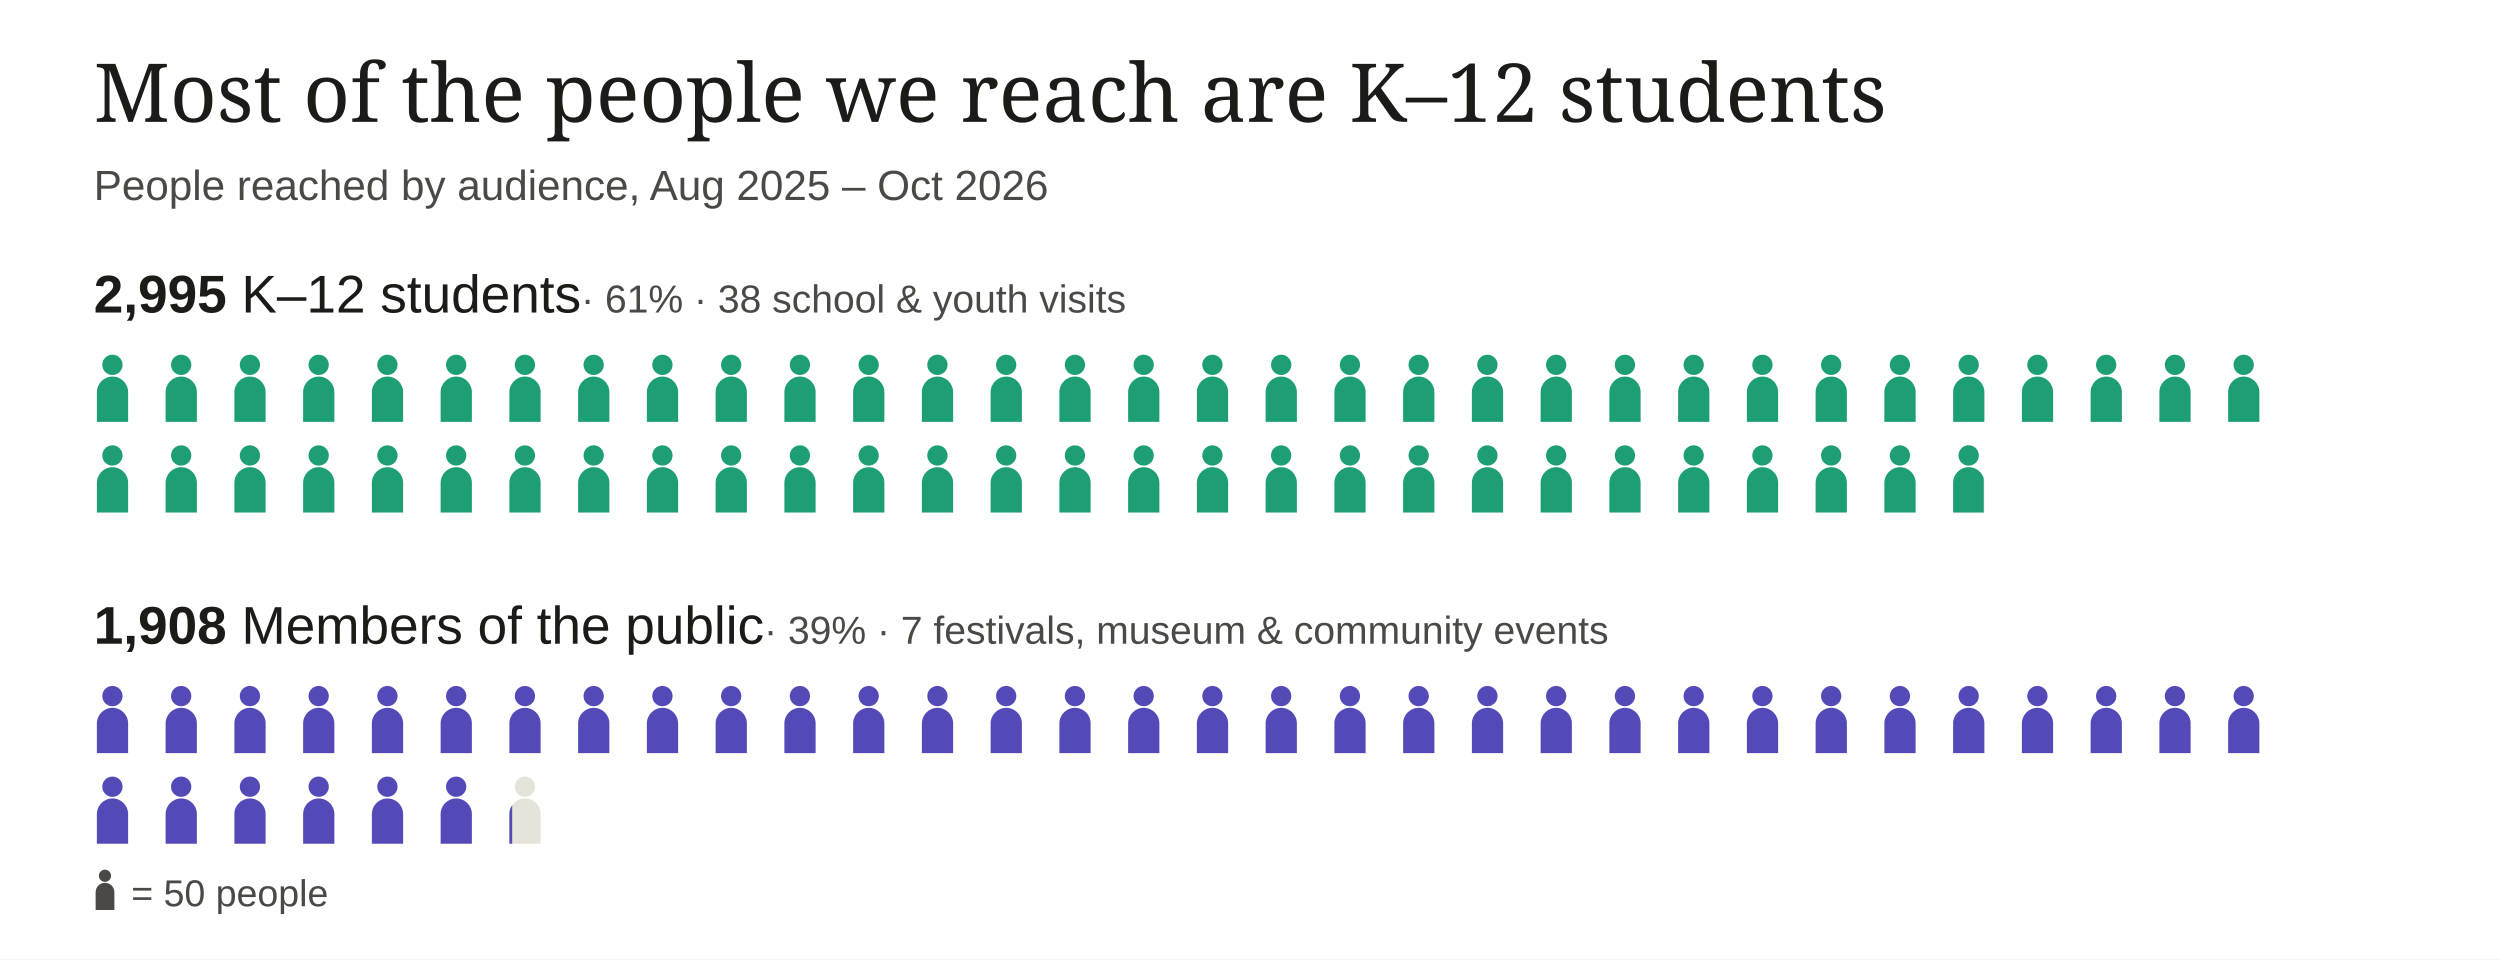
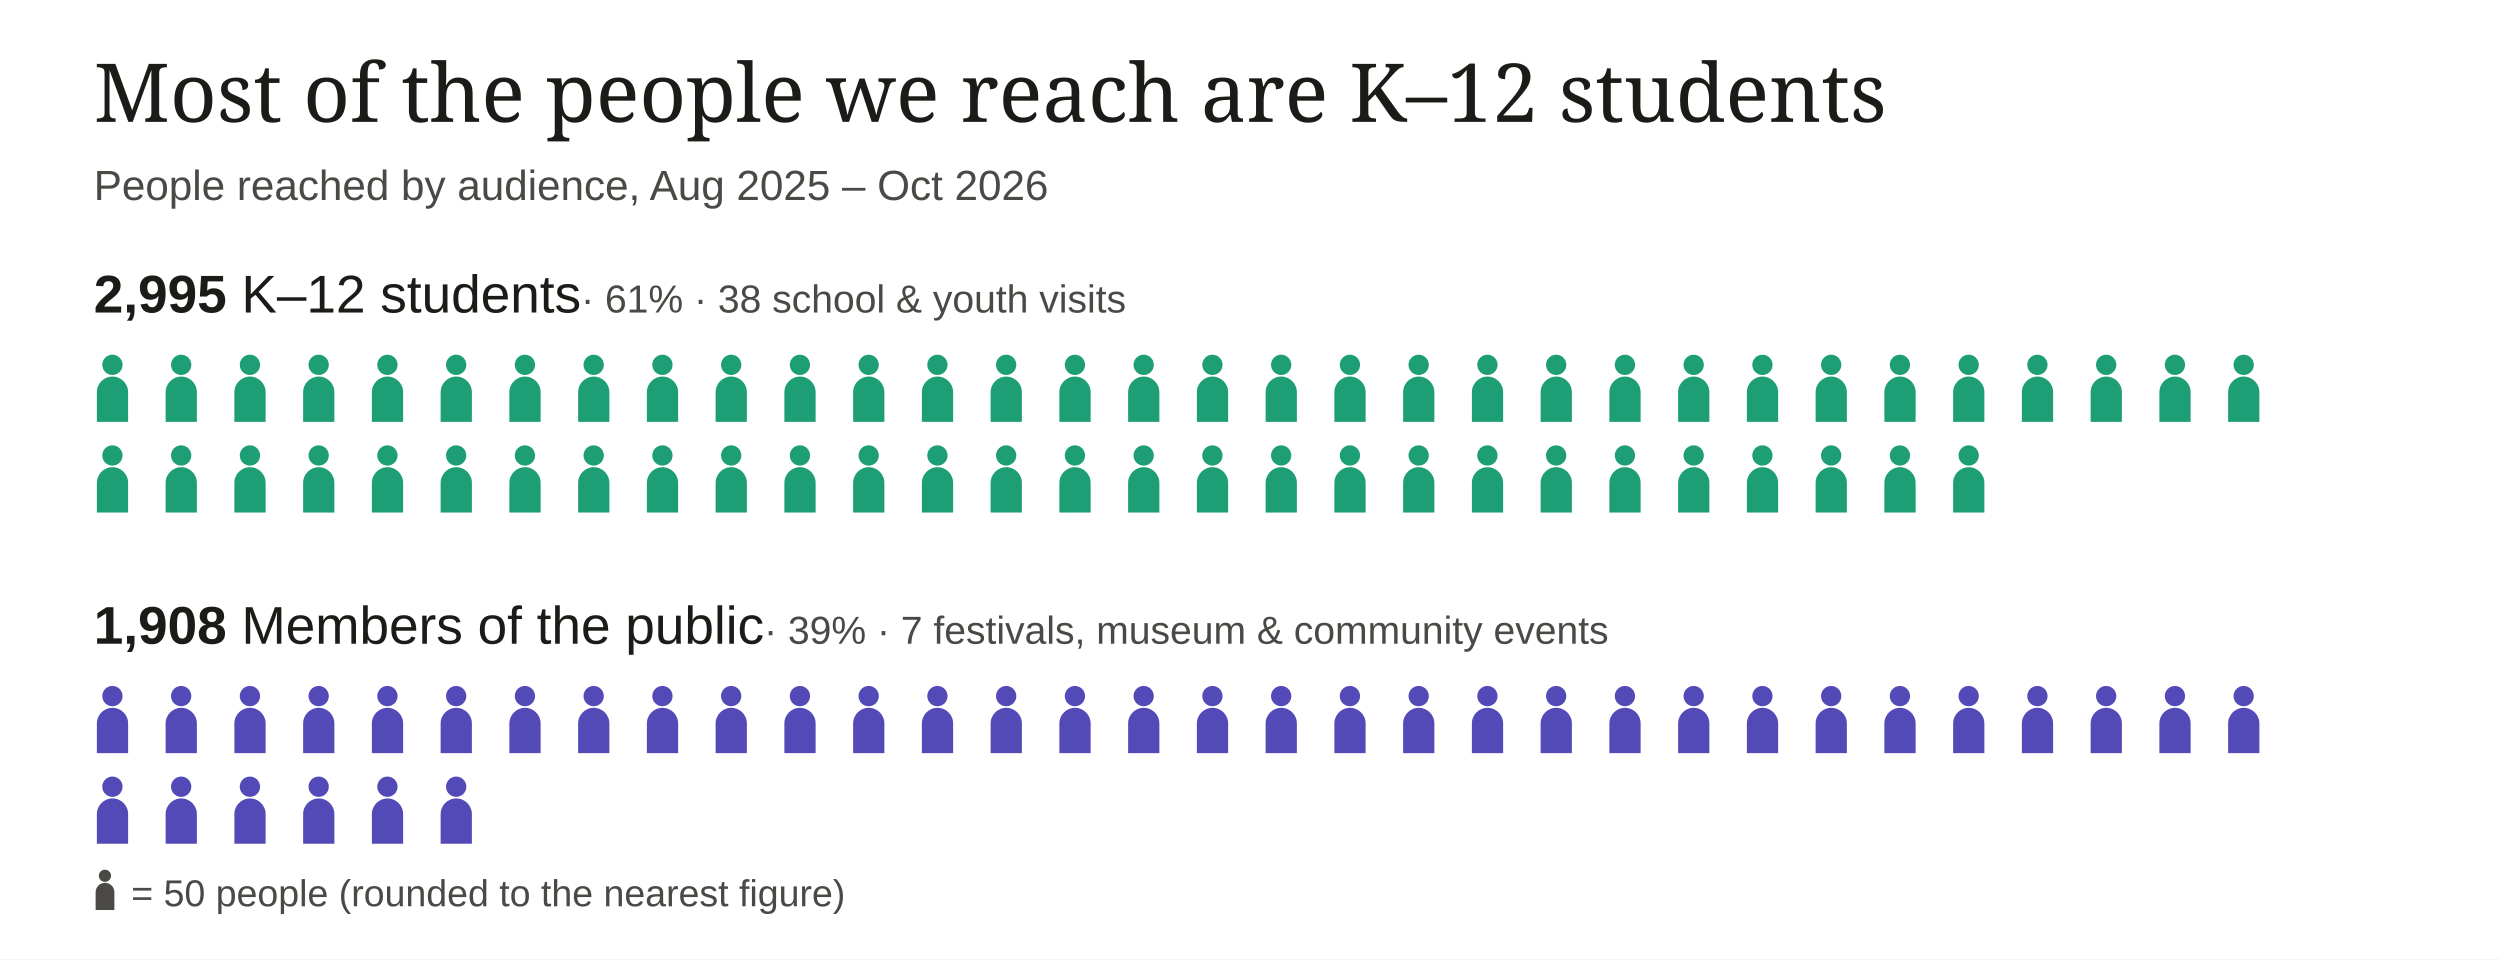
<svg xmlns="http://www.w3.org/2000/svg" viewBox="0 0 1600 614" width="1600" height="614" role="img" aria-label="Who we reach, as people" font-family="'Outfit','Helvetica Neue',Arial,sans-serif">
  <rect width="1600" height="614" fill="#FFFFFF" />
-   <defs>
-     <clipPath id="cp0">
-       <rect x="1248" y="284" width="21.6" height="46" />
-     </clipPath>
-     <clipPath id="cp1">
-       <rect x="324" y="496" width="3.8" height="46" />
-     </clipPath>
-   </defs>
+   <defs />
  <text x="60" y="78" font-family="'DM Serif Display',Georgia,serif" font-size="52" fill="#1C1B18">Most of the people we reach are K–12 students</text>
  <text x="60" y="128" font-size="27" fill="#4A4945" font-weight="300">People reached by audience, Aug 2025 – Oct 2026</text>
  <text x="60" y="200" font-size="34" fill="#1C1B18">
    <tspan font-weight="600">2,995</tspan> K–12 students<tspan font-size="25" fill="#4A4945" font-weight="300">  ·  61% · 38 school &amp; youth visits</tspan>
  </text>
  <path d="M12 1a6.5 6.5 0 1 1-0.1 0zM2 44V25a10 10 0 0 1 20 0v19z" transform="translate(60,226)" fill="#1D9E75" />
  <path d="M12 1a6.5 6.5 0 1 1-0.1 0zM2 44V25a10 10 0 0 1 20 0v19z" transform="translate(104,226)" fill="#1D9E75" />
  <path d="M12 1a6.5 6.5 0 1 1-0.1 0zM2 44V25a10 10 0 0 1 20 0v19z" transform="translate(148,226)" fill="#1D9E75" />
  <path d="M12 1a6.5 6.5 0 1 1-0.1 0zM2 44V25a10 10 0 0 1 20 0v19z" transform="translate(192,226)" fill="#1D9E75" />
  <path d="M12 1a6.5 6.5 0 1 1-0.1 0zM2 44V25a10 10 0 0 1 20 0v19z" transform="translate(236,226)" fill="#1D9E75" />
  <path d="M12 1a6.5 6.5 0 1 1-0.1 0zM2 44V25a10 10 0 0 1 20 0v19z" transform="translate(280,226)" fill="#1D9E75" />
  <path d="M12 1a6.5 6.5 0 1 1-0.1 0zM2 44V25a10 10 0 0 1 20 0v19z" transform="translate(324,226)" fill="#1D9E75" />
  <path d="M12 1a6.5 6.5 0 1 1-0.1 0zM2 44V25a10 10 0 0 1 20 0v19z" transform="translate(368,226)" fill="#1D9E75" />
  <path d="M12 1a6.5 6.5 0 1 1-0.1 0zM2 44V25a10 10 0 0 1 20 0v19z" transform="translate(412,226)" fill="#1D9E75" />
  <path d="M12 1a6.5 6.5 0 1 1-0.1 0zM2 44V25a10 10 0 0 1 20 0v19z" transform="translate(456,226)" fill="#1D9E75" />
  <path d="M12 1a6.5 6.5 0 1 1-0.1 0zM2 44V25a10 10 0 0 1 20 0v19z" transform="translate(500,226)" fill="#1D9E75" />
  <path d="M12 1a6.5 6.5 0 1 1-0.1 0zM2 44V25a10 10 0 0 1 20 0v19z" transform="translate(544,226)" fill="#1D9E75" />
  <path d="M12 1a6.5 6.5 0 1 1-0.1 0zM2 44V25a10 10 0 0 1 20 0v19z" transform="translate(588,226)" fill="#1D9E75" />
  <path d="M12 1a6.5 6.5 0 1 1-0.1 0zM2 44V25a10 10 0 0 1 20 0v19z" transform="translate(632,226)" fill="#1D9E75" />
  <path d="M12 1a6.5 6.5 0 1 1-0.1 0zM2 44V25a10 10 0 0 1 20 0v19z" transform="translate(676,226)" fill="#1D9E75" />
  <path d="M12 1a6.5 6.5 0 1 1-0.1 0zM2 44V25a10 10 0 0 1 20 0v19z" transform="translate(720,226)" fill="#1D9E75" />
  <path d="M12 1a6.5 6.5 0 1 1-0.1 0zM2 44V25a10 10 0 0 1 20 0v19z" transform="translate(764,226)" fill="#1D9E75" />
  <path d="M12 1a6.5 6.5 0 1 1-0.1 0zM2 44V25a10 10 0 0 1 20 0v19z" transform="translate(808,226)" fill="#1D9E75" />
  <path d="M12 1a6.5 6.5 0 1 1-0.1 0zM2 44V25a10 10 0 0 1 20 0v19z" transform="translate(852,226)" fill="#1D9E75" />
  <path d="M12 1a6.5 6.5 0 1 1-0.1 0zM2 44V25a10 10 0 0 1 20 0v19z" transform="translate(896,226)" fill="#1D9E75" />
  <path d="M12 1a6.5 6.5 0 1 1-0.1 0zM2 44V25a10 10 0 0 1 20 0v19z" transform="translate(940,226)" fill="#1D9E75" />
  <path d="M12 1a6.5 6.5 0 1 1-0.1 0zM2 44V25a10 10 0 0 1 20 0v19z" transform="translate(984,226)" fill="#1D9E75" />
  <path d="M12 1a6.5 6.5 0 1 1-0.1 0zM2 44V25a10 10 0 0 1 20 0v19z" transform="translate(1028,226)" fill="#1D9E75" />
  <path d="M12 1a6.5 6.5 0 1 1-0.1 0zM2 44V25a10 10 0 0 1 20 0v19z" transform="translate(1072,226)" fill="#1D9E75" />
  <path d="M12 1a6.5 6.5 0 1 1-0.1 0zM2 44V25a10 10 0 0 1 20 0v19z" transform="translate(1116,226)" fill="#1D9E75" />
  <path d="M12 1a6.5 6.5 0 1 1-0.1 0zM2 44V25a10 10 0 0 1 20 0v19z" transform="translate(1160,226)" fill="#1D9E75" />
  <path d="M12 1a6.5 6.5 0 1 1-0.1 0zM2 44V25a10 10 0 0 1 20 0v19z" transform="translate(1204,226)" fill="#1D9E75" />
  <path d="M12 1a6.5 6.5 0 1 1-0.1 0zM2 44V25a10 10 0 0 1 20 0v19z" transform="translate(1248,226)" fill="#1D9E75" />
  <path d="M12 1a6.5 6.5 0 1 1-0.1 0zM2 44V25a10 10 0 0 1 20 0v19z" transform="translate(1292,226)" fill="#1D9E75" />
  <path d="M12 1a6.5 6.5 0 1 1-0.1 0zM2 44V25a10 10 0 0 1 20 0v19z" transform="translate(1336,226)" fill="#1D9E75" />
  <path d="M12 1a6.5 6.5 0 1 1-0.1 0zM2 44V25a10 10 0 0 1 20 0v19z" transform="translate(1380,226)" fill="#1D9E75" />
  <path d="M12 1a6.5 6.5 0 1 1-0.1 0zM2 44V25a10 10 0 0 1 20 0v19z" transform="translate(1424,226)" fill="#1D9E75" />
  <path d="M12 1a6.5 6.5 0 1 1-0.1 0zM2 44V25a10 10 0 0 1 20 0v19z" transform="translate(60,284)" fill="#1D9E75" />
  <path d="M12 1a6.5 6.5 0 1 1-0.1 0zM2 44V25a10 10 0 0 1 20 0v19z" transform="translate(104,284)" fill="#1D9E75" />
  <path d="M12 1a6.5 6.5 0 1 1-0.1 0zM2 44V25a10 10 0 0 1 20 0v19z" transform="translate(148,284)" fill="#1D9E75" />
  <path d="M12 1a6.5 6.5 0 1 1-0.1 0zM2 44V25a10 10 0 0 1 20 0v19z" transform="translate(192,284)" fill="#1D9E75" />
  <path d="M12 1a6.5 6.5 0 1 1-0.1 0zM2 44V25a10 10 0 0 1 20 0v19z" transform="translate(236,284)" fill="#1D9E75" />
  <path d="M12 1a6.5 6.5 0 1 1-0.1 0zM2 44V25a10 10 0 0 1 20 0v19z" transform="translate(280,284)" fill="#1D9E75" />
  <path d="M12 1a6.5 6.5 0 1 1-0.1 0zM2 44V25a10 10 0 0 1 20 0v19z" transform="translate(324,284)" fill="#1D9E75" />
  <path d="M12 1a6.5 6.5 0 1 1-0.1 0zM2 44V25a10 10 0 0 1 20 0v19z" transform="translate(368,284)" fill="#1D9E75" />
  <path d="M12 1a6.5 6.5 0 1 1-0.1 0zM2 44V25a10 10 0 0 1 20 0v19z" transform="translate(412,284)" fill="#1D9E75" />
  <path d="M12 1a6.5 6.5 0 1 1-0.1 0zM2 44V25a10 10 0 0 1 20 0v19z" transform="translate(456,284)" fill="#1D9E75" />
  <path d="M12 1a6.5 6.5 0 1 1-0.1 0zM2 44V25a10 10 0 0 1 20 0v19z" transform="translate(500,284)" fill="#1D9E75" />
  <path d="M12 1a6.5 6.5 0 1 1-0.1 0zM2 44V25a10 10 0 0 1 20 0v19z" transform="translate(544,284)" fill="#1D9E75" />
  <path d="M12 1a6.5 6.5 0 1 1-0.1 0zM2 44V25a10 10 0 0 1 20 0v19z" transform="translate(588,284)" fill="#1D9E75" />
  <path d="M12 1a6.5 6.5 0 1 1-0.1 0zM2 44V25a10 10 0 0 1 20 0v19z" transform="translate(632,284)" fill="#1D9E75" />
  <path d="M12 1a6.5 6.5 0 1 1-0.1 0zM2 44V25a10 10 0 0 1 20 0v19z" transform="translate(676,284)" fill="#1D9E75" />
  <path d="M12 1a6.5 6.5 0 1 1-0.1 0zM2 44V25a10 10 0 0 1 20 0v19z" transform="translate(720,284)" fill="#1D9E75" />
  <path d="M12 1a6.5 6.5 0 1 1-0.1 0zM2 44V25a10 10 0 0 1 20 0v19z" transform="translate(764,284)" fill="#1D9E75" />
  <path d="M12 1a6.5 6.5 0 1 1-0.1 0zM2 44V25a10 10 0 0 1 20 0v19z" transform="translate(808,284)" fill="#1D9E75" />
  <path d="M12 1a6.5 6.5 0 1 1-0.1 0zM2 44V25a10 10 0 0 1 20 0v19z" transform="translate(852,284)" fill="#1D9E75" />
  <path d="M12 1a6.5 6.5 0 1 1-0.1 0zM2 44V25a10 10 0 0 1 20 0v19z" transform="translate(896,284)" fill="#1D9E75" />
  <path d="M12 1a6.5 6.5 0 1 1-0.1 0zM2 44V25a10 10 0 0 1 20 0v19z" transform="translate(940,284)" fill="#1D9E75" />
  <path d="M12 1a6.5 6.5 0 1 1-0.1 0zM2 44V25a10 10 0 0 1 20 0v19z" transform="translate(984,284)" fill="#1D9E75" />
  <path d="M12 1a6.5 6.5 0 1 1-0.1 0zM2 44V25a10 10 0 0 1 20 0v19z" transform="translate(1028,284)" fill="#1D9E75" />
  <path d="M12 1a6.5 6.5 0 1 1-0.1 0zM2 44V25a10 10 0 0 1 20 0v19z" transform="translate(1072,284)" fill="#1D9E75" />
  <path d="M12 1a6.5 6.5 0 1 1-0.1 0zM2 44V25a10 10 0 0 1 20 0v19z" transform="translate(1116,284)" fill="#1D9E75" />
  <path d="M12 1a6.5 6.5 0 1 1-0.1 0zM2 44V25a10 10 0 0 1 20 0v19z" transform="translate(1160,284)" fill="#1D9E75" />
  <path d="M12 1a6.5 6.5 0 1 1-0.1 0zM2 44V25a10 10 0 0 1 20 0v19z" transform="translate(1204,284)" fill="#1D9E75" />
-   <path d="M12 1a6.5 6.5 0 1 1-0.1 0zM2 44V25a10 10 0 0 1 20 0v19z" transform="translate(1248,284)" fill="#E6E3DA" />
-   <g clip-path="url(#cp0)">
-     <path d="M12 1a6.5 6.5 0 1 1-0.1 0zM2 44V25a10 10 0 0 1 20 0v19z" transform="translate(1248,284)" fill="#1D9E75" />
-   </g>
+   <path d="M12 1a6.5 6.5 0 1 1-0.1 0zM2 44V25a10 10 0 0 1 20 0v19z" transform="translate(1248,284)" fill="#1D9E75" />
  <text x="60" y="412" font-size="34" fill="#1C1B18">
    <tspan font-weight="600">1,908</tspan> Members of the public<tspan font-size="25" fill="#4A4945" font-weight="300">  ·  39% · 7 festivals, museum &amp; community events</tspan>
  </text>
  <path d="M12 1a6.5 6.5 0 1 1-0.1 0zM2 44V25a10 10 0 0 1 20 0v19z" transform="translate(60,438)" fill="#534AB7" />
  <path d="M12 1a6.5 6.5 0 1 1-0.1 0zM2 44V25a10 10 0 0 1 20 0v19z" transform="translate(104,438)" fill="#534AB7" />
  <path d="M12 1a6.5 6.5 0 1 1-0.1 0zM2 44V25a10 10 0 0 1 20 0v19z" transform="translate(148,438)" fill="#534AB7" />
  <path d="M12 1a6.5 6.5 0 1 1-0.1 0zM2 44V25a10 10 0 0 1 20 0v19z" transform="translate(192,438)" fill="#534AB7" />
  <path d="M12 1a6.5 6.5 0 1 1-0.1 0zM2 44V25a10 10 0 0 1 20 0v19z" transform="translate(236,438)" fill="#534AB7" />
  <path d="M12 1a6.5 6.5 0 1 1-0.1 0zM2 44V25a10 10 0 0 1 20 0v19z" transform="translate(280,438)" fill="#534AB7" />
  <path d="M12 1a6.5 6.5 0 1 1-0.1 0zM2 44V25a10 10 0 0 1 20 0v19z" transform="translate(324,438)" fill="#534AB7" />
  <path d="M12 1a6.5 6.5 0 1 1-0.1 0zM2 44V25a10 10 0 0 1 20 0v19z" transform="translate(368,438)" fill="#534AB7" />
  <path d="M12 1a6.5 6.5 0 1 1-0.1 0zM2 44V25a10 10 0 0 1 20 0v19z" transform="translate(412,438)" fill="#534AB7" />
  <path d="M12 1a6.5 6.5 0 1 1-0.1 0zM2 44V25a10 10 0 0 1 20 0v19z" transform="translate(456,438)" fill="#534AB7" />
  <path d="M12 1a6.5 6.5 0 1 1-0.1 0zM2 44V25a10 10 0 0 1 20 0v19z" transform="translate(500,438)" fill="#534AB7" />
  <path d="M12 1a6.5 6.5 0 1 1-0.1 0zM2 44V25a10 10 0 0 1 20 0v19z" transform="translate(544,438)" fill="#534AB7" />
  <path d="M12 1a6.5 6.5 0 1 1-0.1 0zM2 44V25a10 10 0 0 1 20 0v19z" transform="translate(588,438)" fill="#534AB7" />
  <path d="M12 1a6.5 6.5 0 1 1-0.1 0zM2 44V25a10 10 0 0 1 20 0v19z" transform="translate(632,438)" fill="#534AB7" />
  <path d="M12 1a6.5 6.5 0 1 1-0.1 0zM2 44V25a10 10 0 0 1 20 0v19z" transform="translate(676,438)" fill="#534AB7" />
  <path d="M12 1a6.5 6.5 0 1 1-0.1 0zM2 44V25a10 10 0 0 1 20 0v19z" transform="translate(720,438)" fill="#534AB7" />
  <path d="M12 1a6.5 6.5 0 1 1-0.1 0zM2 44V25a10 10 0 0 1 20 0v19z" transform="translate(764,438)" fill="#534AB7" />
  <path d="M12 1a6.5 6.5 0 1 1-0.1 0zM2 44V25a10 10 0 0 1 20 0v19z" transform="translate(808,438)" fill="#534AB7" />
  <path d="M12 1a6.5 6.5 0 1 1-0.1 0zM2 44V25a10 10 0 0 1 20 0v19z" transform="translate(852,438)" fill="#534AB7" />
  <path d="M12 1a6.5 6.5 0 1 1-0.1 0zM2 44V25a10 10 0 0 1 20 0v19z" transform="translate(896,438)" fill="#534AB7" />
  <path d="M12 1a6.5 6.5 0 1 1-0.1 0zM2 44V25a10 10 0 0 1 20 0v19z" transform="translate(940,438)" fill="#534AB7" />
  <path d="M12 1a6.5 6.5 0 1 1-0.1 0zM2 44V25a10 10 0 0 1 20 0v19z" transform="translate(984,438)" fill="#534AB7" />
  <path d="M12 1a6.5 6.5 0 1 1-0.1 0zM2 44V25a10 10 0 0 1 20 0v19z" transform="translate(1028,438)" fill="#534AB7" />
  <path d="M12 1a6.5 6.5 0 1 1-0.1 0zM2 44V25a10 10 0 0 1 20 0v19z" transform="translate(1072,438)" fill="#534AB7" />
  <path d="M12 1a6.5 6.5 0 1 1-0.1 0zM2 44V25a10 10 0 0 1 20 0v19z" transform="translate(1116,438)" fill="#534AB7" />
  <path d="M12 1a6.5 6.5 0 1 1-0.1 0zM2 44V25a10 10 0 0 1 20 0v19z" transform="translate(1160,438)" fill="#534AB7" />
  <path d="M12 1a6.5 6.5 0 1 1-0.1 0zM2 44V25a10 10 0 0 1 20 0v19z" transform="translate(1204,438)" fill="#534AB7" />
  <path d="M12 1a6.5 6.5 0 1 1-0.1 0zM2 44V25a10 10 0 0 1 20 0v19z" transform="translate(1248,438)" fill="#534AB7" />
  <path d="M12 1a6.5 6.5 0 1 1-0.1 0zM2 44V25a10 10 0 0 1 20 0v19z" transform="translate(1292,438)" fill="#534AB7" />
  <path d="M12 1a6.5 6.5 0 1 1-0.1 0zM2 44V25a10 10 0 0 1 20 0v19z" transform="translate(1336,438)" fill="#534AB7" />
  <path d="M12 1a6.5 6.5 0 1 1-0.1 0zM2 44V25a10 10 0 0 1 20 0v19z" transform="translate(1380,438)" fill="#534AB7" />
  <path d="M12 1a6.5 6.5 0 1 1-0.1 0zM2 44V25a10 10 0 0 1 20 0v19z" transform="translate(1424,438)" fill="#534AB7" />
  <path d="M12 1a6.5 6.5 0 1 1-0.1 0zM2 44V25a10 10 0 0 1 20 0v19z" transform="translate(60,496)" fill="#534AB7" />
  <path d="M12 1a6.5 6.5 0 1 1-0.1 0zM2 44V25a10 10 0 0 1 20 0v19z" transform="translate(104,496)" fill="#534AB7" />
  <path d="M12 1a6.5 6.5 0 1 1-0.1 0zM2 44V25a10 10 0 0 1 20 0v19z" transform="translate(148,496)" fill="#534AB7" />
  <path d="M12 1a6.5 6.5 0 1 1-0.1 0zM2 44V25a10 10 0 0 1 20 0v19z" transform="translate(192,496)" fill="#534AB7" />
  <path d="M12 1a6.5 6.5 0 1 1-0.1 0zM2 44V25a10 10 0 0 1 20 0v19z" transform="translate(236,496)" fill="#534AB7" />
  <path d="M12 1a6.5 6.5 0 1 1-0.1 0zM2 44V25a10 10 0 0 1 20 0v19z" transform="translate(280,496)" fill="#534AB7" />
-   <path d="M12 1a6.5 6.5 0 1 1-0.1 0zM2 44V25a10 10 0 0 1 20 0v19z" transform="translate(324,496)" fill="#E6E3DA" />
-   <g clip-path="url(#cp1)">
-     <path d="M12 1a6.5 6.5 0 1 1-0.1 0zM2 44V25a10 10 0 0 1 20 0v19z" transform="translate(324,496)" fill="#534AB7" />
-   </g>
  <path d="M12 1a6.5 6.5 0 1 1-0.1 0zM2 44V25a10 10 0 0 1 20 0v19z" transform="translate(60,556) scale(.6)" fill="#4A4945" />
-   <text x="84" y="580" font-size="24" fill="#4A4945">= 50 people</text>
+   <text x="84" y="580" font-size="24" fill="#4A4945">= 50 people (rounded to the nearest figure)</text>
</svg>
